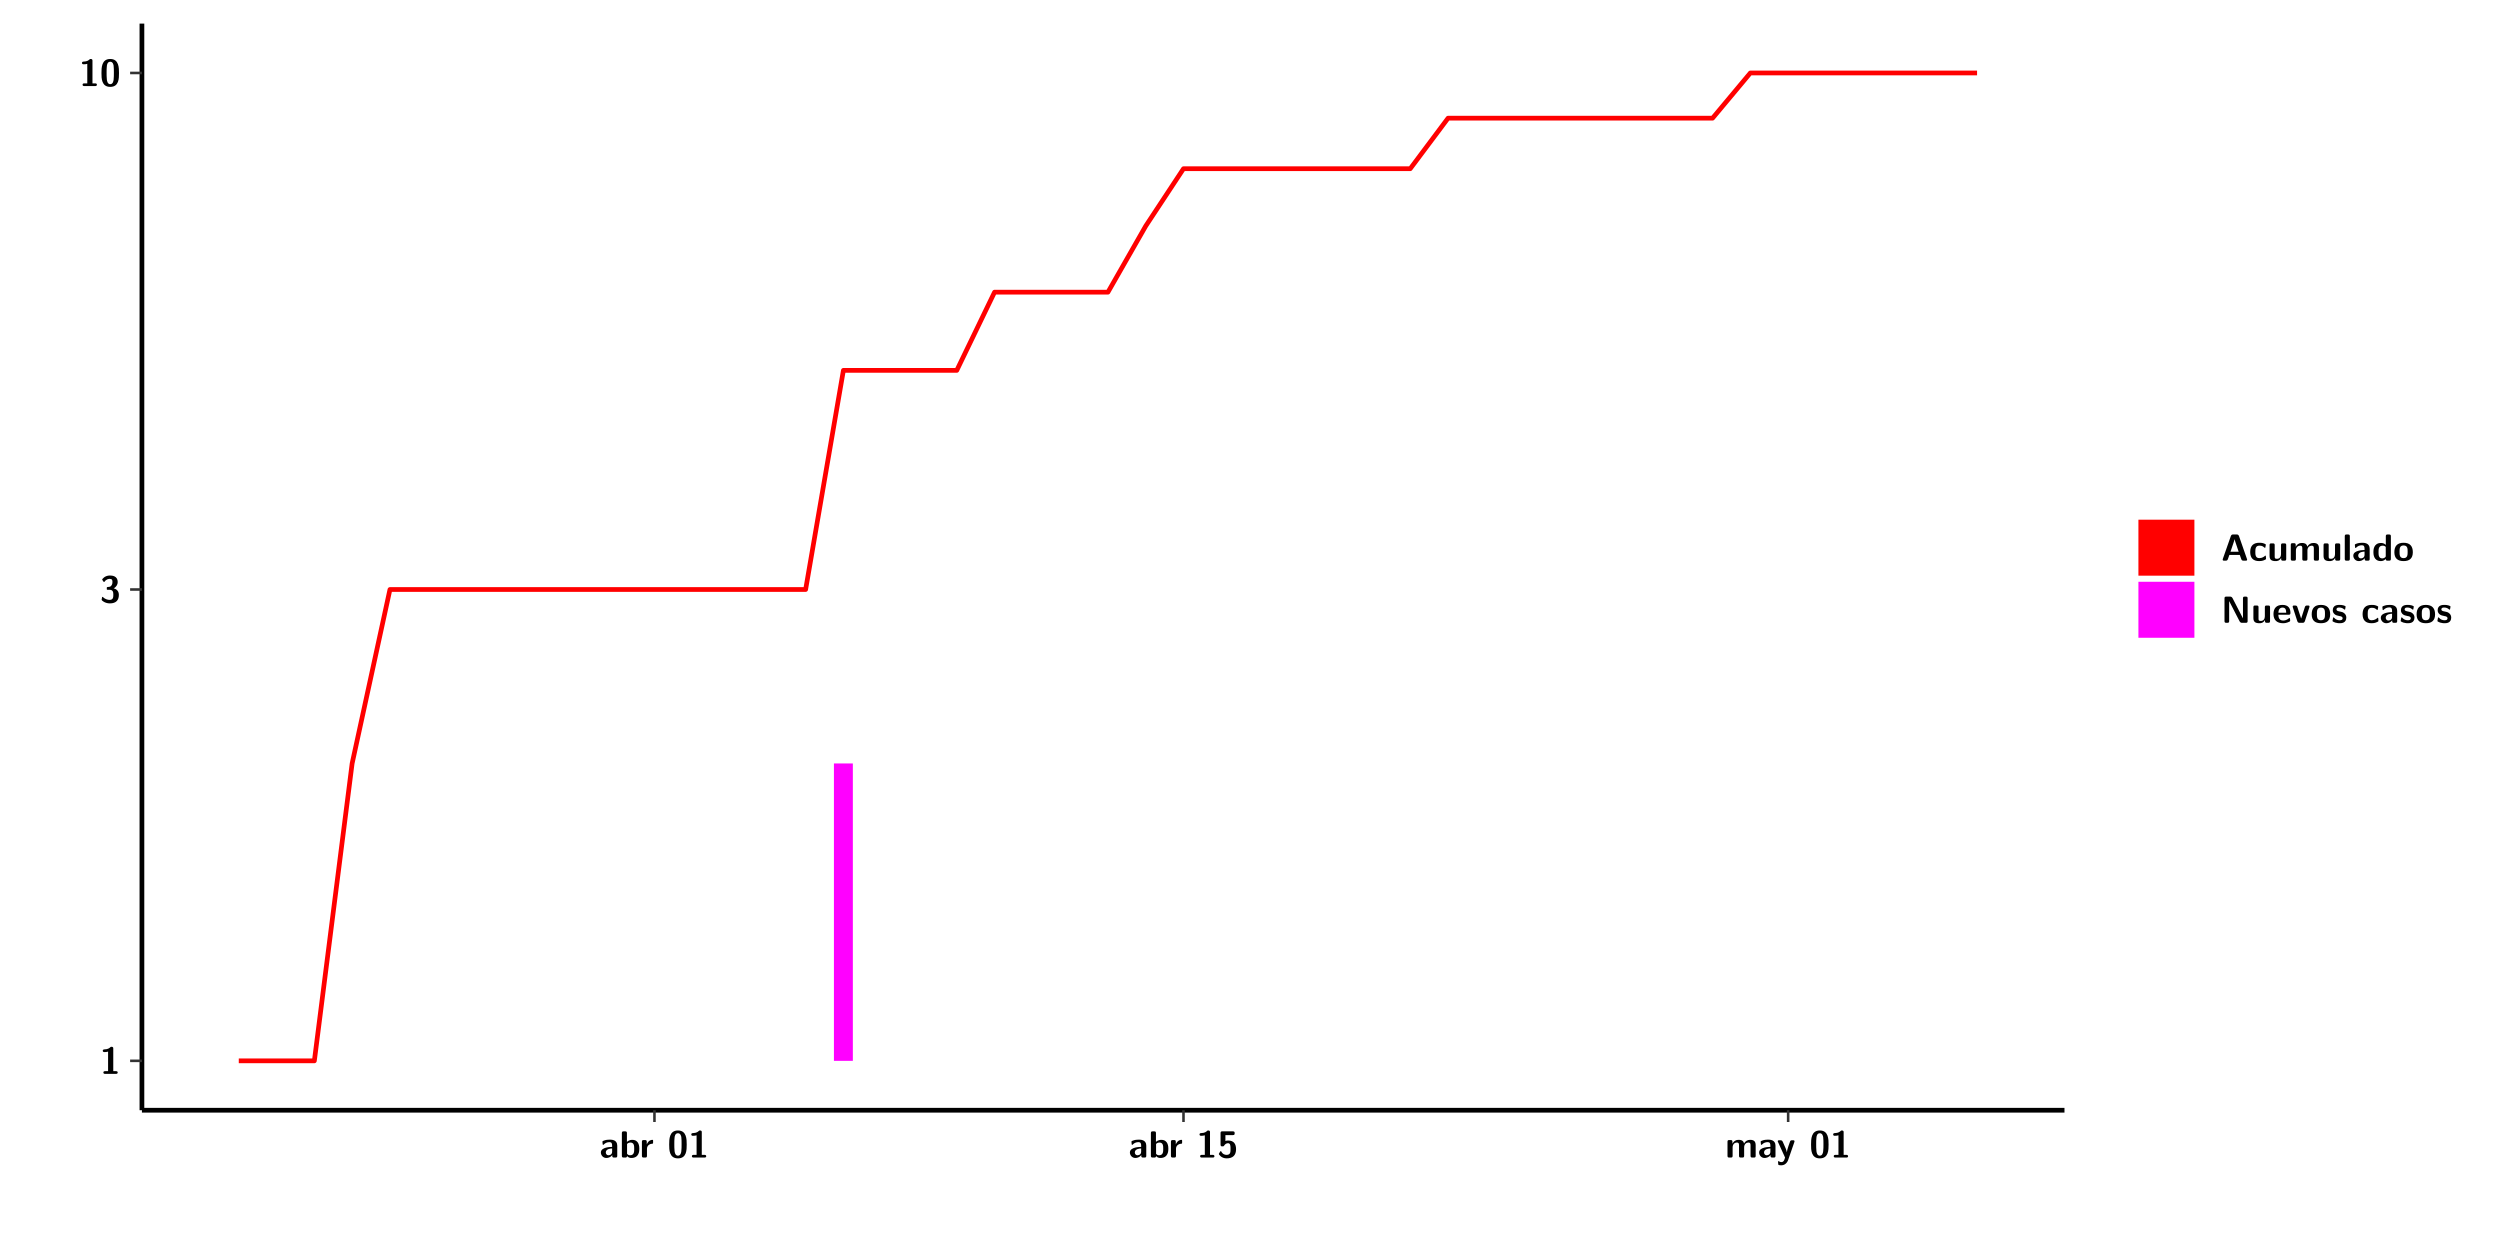
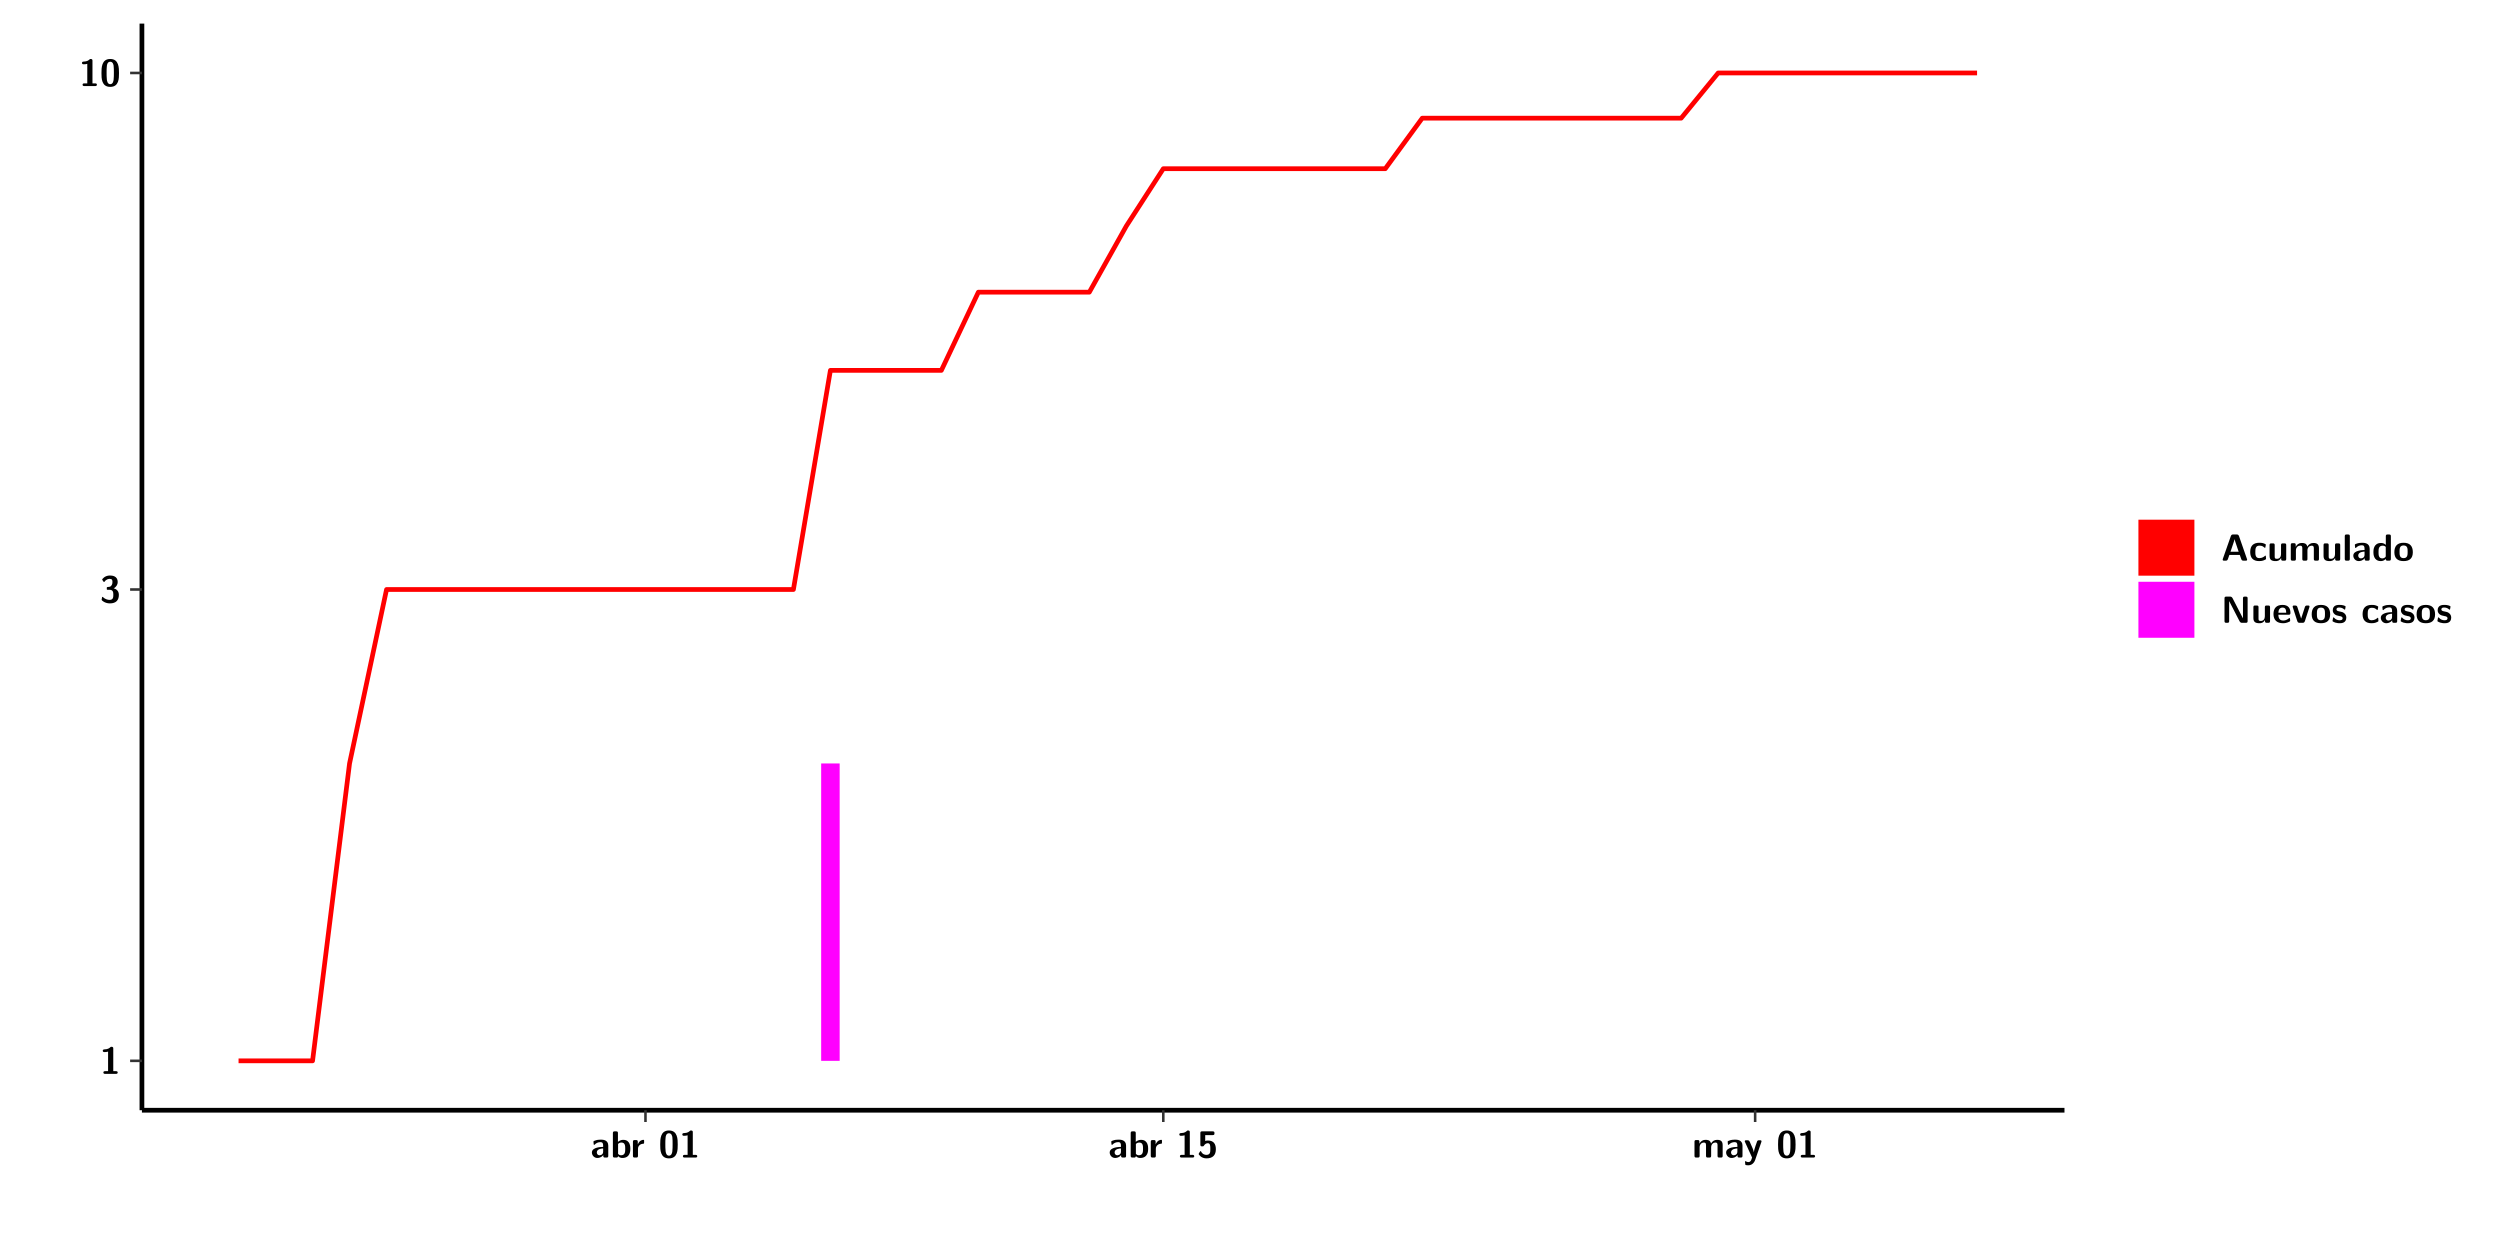
<svg xmlns="http://www.w3.org/2000/svg" xmlns:xlink="http://www.w3.org/1999/xlink" width="579.653pt" height="288pt" viewBox="0 0 579.653 288" version="1.1">
  <defs>
    <g>
      <symbol overflow="visible" id="glyph0-0">
        <path style="stroke:none;" d="" />
      </symbol>
      <symbol overflow="visible" id="glyph0-1">
        <path style="stroke:none;" d="M 3.109 -5.859 C 3.109 -6.016 3.109 -6.281 2.719 -6.281 C 2.547 -6.281 2.516 -6.266 2.406 -6.156 C 2.25 -6.016 1.922 -5.688 1.047 -5.672 C 0.891 -5.672 0.672 -5.609 0.672 -5.359 C 0.672 -5.047 0.969 -5.047 1.094 -5.047 C 1.344 -5.047 1.656 -5.078 1.906 -5.156 L 1.906 -0.625 L 1.234 -0.625 C 1.109 -0.625 0.812 -0.625 0.812 -0.312 C 0.812 0 1.109 0 1.234 0 L 3.719 0 C 3.828 0 4.141 0 4.141 -0.312 C 4.141 -0.625 3.828 -0.625 3.719 -0.625 L 3.109 -0.625 Z M 3.109 -5.859 " />
      </symbol>
      <symbol overflow="visible" id="glyph0-2">
        <path style="stroke:none;" d="M 0.844 -4.859 C 0.906 -4.766 0.953 -4.766 0.969 -4.766 C 1.031 -4.766 1.047 -4.797 1.094 -4.859 C 1.547 -5.5 2.172 -5.5 2.281 -5.5 C 2.844 -5.5 2.922 -5.203 2.922 -4.781 C 2.922 -4.656 2.922 -4.234 2.641 -3.906 C 2.438 -3.656 2.219 -3.641 1.953 -3.625 C 1.859 -3.609 1.688 -3.609 1.672 -3.578 C 1.609 -3.562 1.609 -3.5 1.609 -3.359 L 1.609 -3.203 C 1.609 -2.984 1.609 -2.969 1.844 -2.969 L 2.219 -2.969 C 3.031 -2.969 3.125 -2.469 3.125 -1.797 C 3.125 -1.203 3.062 -0.625 2.266 -0.625 C 1.984 -0.625 1.328 -0.688 0.75 -1.25 C 0.672 -1.328 0.656 -1.328 0.625 -1.328 C 0.531 -1.328 0.516 -1.25 0.516 -1.234 C 0.516 -1.234 0.406 -0.672 0.406 -0.625 C 0.406 -0.516 1.156 0.188 2.312 0.188 C 3.812 0.188 4.406 -0.609 4.406 -1.781 C 4.406 -2.562 3.984 -3.109 3.203 -3.297 C 3.906 -3.688 4.141 -4.266 4.141 -4.766 C 4.141 -6.156 2.891 -6.281 2.328 -6.281 C 1.125 -6.281 0.531 -5.422 0.531 -5.344 C 0.531 -5.297 0.594 -5.219 0.594 -5.219 Z M 0.844 -4.859 " />
      </symbol>
      <symbol overflow="visible" id="glyph0-3">
        <path style="stroke:none;" d="M 4.438 -3 C 4.438 -4.203 4.438 -6.281 2.406 -6.281 C 0.375 -6.281 0.375 -4.219 0.375 -3 C 0.375 -1.812 0.375 0.188 2.406 0.188 C 4.438 0.188 4.438 -1.781 4.438 -3 Z M 2.406 -0.438 C 1.75 -0.438 1.656 -1.25 1.625 -1.484 C 1.562 -1.953 1.562 -2.766 1.562 -3.125 C 1.562 -3.641 1.562 -4.203 1.625 -4.641 C 1.641 -4.875 1.734 -5.641 2.406 -5.641 C 3.047 -5.641 3.156 -4.906 3.188 -4.734 C 3.25 -4.281 3.25 -3.594 3.25 -3.125 C 3.25 -2.625 3.25 -1.953 3.188 -1.469 C 3.156 -1.234 3.062 -0.438 2.406 -0.438 Z M 2.406 -0.438 " />
      </symbol>
      <symbol overflow="visible" id="glyph0-4">
        <path style="stroke:none;" d="M 4.062 -2.766 C 4.062 -4.156 2.734 -4.156 2.297 -4.156 C 1.891 -4.156 1.453 -4.125 0.859 -3.891 C 0.672 -3.797 0.625 -3.781 0.625 -3.688 C 0.625 -3.625 0.688 -3.109 0.688 -3.047 C 0.703 -2.984 0.75 -2.938 0.812 -2.938 C 0.844 -2.938 0.875 -2.969 0.906 -3 C 1.281 -3.391 1.719 -3.578 2.266 -3.578 C 2.734 -3.578 2.875 -3.297 2.875 -2.781 L 2.875 -2.469 C 2.562 -2.469 0.266 -2.453 0.266 -1.172 C 0.266 -0.547 0.766 0.094 1.531 0.094 C 1.828 0.094 2.484 0.016 2.906 -0.594 L 2.906 -0.422 C 2.906 -0.141 2.969 0 3.328 0 L 3.641 0 C 3.984 0 4.062 -0.109 4.062 -0.422 Z M 2.875 -1.344 C 2.875 -0.531 2.047 -0.531 2.016 -0.531 C 1.641 -0.531 1.406 -0.844 1.406 -1.188 C 1.406 -2.047 2.625 -2.109 2.875 -2.109 Z M 2.875 -1.344 " />
      </symbol>
      <symbol overflow="visible" id="glyph0-5">
        <path style="stroke:none;" d="M 1.703 -5.656 C 1.703 -5.938 1.641 -6.078 1.281 -6.078 L 0.953 -6.078 C 0.641 -6.078 0.531 -5.984 0.531 -5.656 L 0.531 -0.422 C 0.531 -0.109 0.625 0 0.953 0 L 1.312 0 C 1.453 0 1.719 0 1.734 -0.344 C 2.125 0.094 2.578 0.094 2.719 0.094 C 4.578 0.094 4.578 -1.594 4.578 -2.031 C 4.578 -2.453 4.578 -4.109 2.938 -4.109 C 2.219 -4.109 1.781 -3.703 1.703 -3.625 Z M 1.734 -3.172 C 1.844 -3.281 2.109 -3.484 2.5 -3.484 C 3.391 -3.484 3.391 -2.672 3.391 -2.016 C 3.391 -1.375 3.391 -0.531 2.406 -0.531 C 2.047 -0.531 1.828 -0.75 1.734 -0.875 Z M 1.734 -3.172 " />
      </symbol>
      <symbol overflow="visible" id="glyph0-6">
        <path style="stroke:none;" d="M 1.703 -2.016 C 1.703 -2.844 2.391 -3.188 2.938 -3.219 C 3.109 -3.234 3.125 -3.234 3.125 -3.469 L 3.125 -3.875 C 3.125 -4.047 3.125 -4.109 2.969 -4.109 C 2.719 -4.109 2.078 -4.031 1.672 -3.078 L 1.656 -3.078 L 1.656 -3.641 C 1.656 -3.922 1.594 -4.062 1.234 -4.062 L 0.953 -4.062 C 0.641 -4.062 0.531 -3.969 0.531 -3.641 L 0.531 -0.422 C 0.531 -0.109 0.625 0 0.953 0 L 1.281 0 C 1.609 0 1.703 -0.109 1.703 -0.422 Z M 1.703 -2.016 " />
      </symbol>
      <symbol overflow="visible" id="glyph0-7">
        <path style="stroke:none;" d="M 1.859 -5.203 L 3.578 -5.203 C 4 -5.203 4 -5.406 4 -5.641 C 4 -5.875 4 -6.078 3.578 -6.078 L 1.141 -6.078 C 0.875 -6.078 0.734 -6.031 0.734 -5.688 L 0.734 -3 C 0.734 -2.609 0.922 -2.594 1.172 -2.594 C 1.391 -2.594 1.469 -2.594 1.594 -2.812 C 1.812 -3.141 2.109 -3.328 2.469 -3.328 C 3.047 -3.328 3.047 -2.656 3.047 -1.969 C 3.047 -1.297 3.047 -0.625 2.125 -0.625 C 1.844 -0.625 1.25 -0.703 0.906 -1.406 C 0.875 -1.453 0.844 -1.5 0.781 -1.5 C 0.719 -1.5 0.703 -1.469 0.656 -1.391 C 0.531 -1.188 0.328 -0.891 0.328 -0.828 C 0.328 -0.75 0.891 0.188 2.141 0.188 C 3.562 0.188 4.328 -0.516 4.328 -1.938 C 4.328 -3.094 3.844 -3.953 2.5 -3.953 C 2.281 -3.953 2.078 -3.922 1.859 -3.844 Z M 1.859 -5.203 " />
      </symbol>
      <symbol overflow="visible" id="glyph0-8">
        <path style="stroke:none;" d="M 7.062 -2.844 C 7.062 -3.75 6.672 -4.109 5.781 -4.109 C 5.156 -4.109 4.688 -3.828 4.359 -3.25 C 4.219 -4.078 3.484 -4.109 3.109 -4.109 C 2.938 -4.109 2.578 -4.109 2.188 -3.828 C 1.906 -3.625 1.734 -3.344 1.672 -3.203 L 1.672 -3.641 C 1.672 -3.922 1.609 -4.062 1.25 -4.062 L 0.953 -4.062 C 0.625 -4.062 0.531 -3.969 0.531 -3.641 L 0.531 -0.422 C 0.531 -0.109 0.625 0 0.953 0 L 1.297 0 C 1.625 0 1.719 -0.109 1.719 -0.422 L 1.719 -2.359 C 1.719 -3.141 2.25 -3.484 2.688 -3.484 C 3.109 -3.484 3.203 -3.297 3.203 -2.828 L 3.203 -0.422 C 3.203 -0.109 3.297 0 3.625 0 L 3.969 0 C 4.297 0 4.391 -0.109 4.391 -0.422 L 4.391 -2.359 C 4.391 -3.141 4.922 -3.484 5.359 -3.484 C 5.781 -3.484 5.875 -3.297 5.875 -2.828 L 5.875 -0.422 C 5.875 -0.109 5.969 0 6.297 0 L 6.641 0 C 6.984 0 7.062 -0.109 7.062 -0.422 Z M 7.062 -2.844 " />
      </symbol>
      <symbol overflow="visible" id="glyph0-9">
        <path style="stroke:none;" d="M 4.109 -3.609 C 4.141 -3.719 4.141 -3.734 4.141 -3.781 C 4.141 -4.016 3.906 -4.016 3.797 -4.016 L 3.609 -4.016 C 3.469 -4.016 3.266 -4.016 3.141 -3.812 C 3.109 -3.766 2.406 -1.828 2.359 -1.25 L 2.344 -1.25 C 2.312 -1.672 1.953 -2.484 1.562 -3.328 C 1.328 -3.891 1.266 -4.016 0.828 -4.016 L 0.594 -4.016 C 0.469 -4.016 0.25 -4.016 0.25 -3.781 C 0.25 -3.75 0.281 -3.688 0.297 -3.641 L 1.953 0 C 1.891 0.188 1.859 0.281 1.828 0.375 C 1.734 0.656 1.578 1.047 1.109 1.047 C 0.812 1.047 0.609 0.922 0.516 0.875 C 0.469 0.844 0.453 0.828 0.422 0.828 C 0.391 0.828 0.312 0.859 0.312 0.969 C 0.312 1.031 0.375 1.641 0.391 1.672 C 0.469 1.781 0.953 1.797 1.094 1.797 C 2.172 1.797 2.609 0.766 2.672 0.547 Z M 4.109 -3.609 " />
      </symbol>
      <symbol overflow="visible" id="glyph0-10">
        <path style="stroke:none;" d="M 4.156 -5.703 C 4.031 -6.078 3.766 -6.078 3.594 -6.078 L 2.828 -6.078 C 2.641 -6.078 2.391 -6.078 2.266 -5.703 L 0.406 -0.406 C 0.375 -0.297 0.375 -0.281 0.375 -0.234 C 0.375 0 0.594 0 0.703 0 L 1.031 0 C 1.188 0 1.453 0 1.578 -0.344 L 1.922 -1.328 L 4.344 -1.328 L 4.641 -0.484 C 4.75 -0.172 4.812 0 5.234 0 L 5.703 0 C 5.828 0 6.047 0 6.047 -0.234 C 6.047 -0.281 6.047 -0.297 6 -0.406 Z M 2.812 -3.938 C 2.938 -4.328 3.062 -4.656 3.125 -4.969 L 3.141 -4.969 C 3.188 -4.766 3.188 -4.75 3.25 -4.547 L 4.078 -2.078 L 2.188 -2.078 Z M 2.812 -3.938 " />
      </symbol>
      <symbol overflow="visible" id="glyph0-11">
        <path style="stroke:none;" d="M 4 -0.438 C 4 -0.531 3.969 -0.938 3.953 -1.047 C 3.953 -1.078 3.938 -1.172 3.844 -1.172 C 3.812 -1.172 3.797 -1.172 3.703 -1.078 C 3.562 -0.953 3.141 -0.594 2.422 -0.594 C 1.516 -0.594 1.516 -1.469 1.516 -2.031 C 1.516 -2.75 1.562 -3.484 2.453 -3.484 C 3.031 -3.484 3.266 -3.344 3.578 -3.078 C 3.688 -2.984 3.703 -2.984 3.734 -2.984 C 3.828 -2.984 3.844 -3.062 3.844 -3.094 C 3.859 -3.172 3.953 -3.656 3.953 -3.703 C 3.953 -3.781 3.891 -3.812 3.75 -3.891 C 3.328 -4.078 3.062 -4.156 2.453 -4.156 C 1.141 -4.156 0.328 -3.547 0.328 -2.016 C 0.328 -0.562 1.078 0.094 2.406 0.094 C 2.641 0.094 3.172 0.094 3.75 -0.203 C 4 -0.344 4 -0.344 4 -0.438 Z M 4 -0.438 " />
      </symbol>
      <symbol overflow="visible" id="glyph0-12">
        <path style="stroke:none;" d="M 4.391 -3.594 C 4.391 -3.875 4.328 -4.016 3.969 -4.016 L 3.609 -4.016 C 3.281 -4.016 3.188 -3.906 3.188 -3.594 L 3.188 -1.516 C 3.188 -0.938 2.891 -0.438 2.266 -0.438 C 1.766 -0.438 1.719 -0.562 1.719 -1.031 L 1.719 -3.594 C 1.719 -3.875 1.656 -4.016 1.297 -4.016 L 0.953 -4.016 C 0.625 -4.016 0.531 -3.922 0.531 -3.594 L 0.531 -1.109 C 0.531 -0.172 1.031 0.094 1.953 0.094 C 2.188 0.094 2.812 0.094 3.219 -0.656 L 3.219 -0.422 C 3.219 -0.141 3.281 0 3.641 0 L 3.969 0 C 4.297 0 4.391 -0.109 4.391 -0.422 Z M 4.391 -3.594 " />
      </symbol>
      <symbol overflow="visible" id="glyph0-13">
        <path style="stroke:none;" d="M 1.703 -5.656 C 1.703 -5.938 1.641 -6.078 1.281 -6.078 L 0.953 -6.078 C 0.641 -6.078 0.531 -5.984 0.531 -5.656 L 0.531 -0.422 C 0.531 -0.109 0.625 0 0.953 0 L 1.281 0 C 1.609 0 1.703 -0.109 1.703 -0.422 Z M 1.703 -5.656 " />
      </symbol>
      <symbol overflow="visible" id="glyph0-14">
        <path style="stroke:none;" d="M 4.375 -5.656 C 4.375 -5.938 4.312 -6.078 3.953 -6.078 L 3.625 -6.078 C 3.297 -6.078 3.203 -5.969 3.203 -5.656 L 3.203 -3.672 C 2.812 -4.047 2.375 -4.109 2.109 -4.109 C 0.328 -4.109 0.328 -2.422 0.328 -2 C 0.328 -1.594 0.328 0.094 2.062 0.094 C 2.422 0.094 2.812 -0.016 3.188 -0.406 C 3.188 -0.094 3.297 0 3.609 0 L 3.953 0 C 4.281 0 4.375 -0.109 4.375 -0.422 Z M 3.188 -1.094 C 3.188 -0.953 3.188 -0.875 2.922 -0.688 C 2.703 -0.547 2.5 -0.531 2.406 -0.531 C 1.516 -0.531 1.516 -1.344 1.516 -2 C 1.516 -2.656 1.516 -3.484 2.5 -3.484 C 2.75 -3.484 2.984 -3.391 3.188 -3.203 Z M 3.188 -1.094 " />
      </symbol>
      <symbol overflow="visible" id="glyph0-15">
        <path style="stroke:none;" d="M 4.547 -1.969 C 4.547 -3.406 3.844 -4.156 2.406 -4.156 C 0.953 -4.156 0.266 -3.391 0.266 -1.969 C 0.266 -0.547 1.031 0.094 2.406 0.094 C 3.781 0.094 4.547 -0.531 4.547 -1.969 Z M 2.406 -0.594 C 1.469 -0.594 1.469 -1.375 1.469 -2.078 C 1.469 -2.75 1.469 -3.531 2.406 -3.531 C 3.344 -3.531 3.344 -2.766 3.344 -2.078 C 3.344 -1.391 3.344 -0.594 2.406 -0.594 Z M 2.406 -0.594 " />
      </symbol>
      <symbol overflow="visible" id="glyph0-16">
        <path style="stroke:none;" d="M 2.656 -5.734 C 2.469 -6.078 2.203 -6.078 2.031 -6.078 L 1.219 -6.078 C 0.906 -6.078 0.797 -5.984 0.797 -5.656 L 0.797 -0.422 C 0.797 -0.109 0.891 0 1.219 0 L 1.453 0 C 1.781 0 1.875 -0.109 1.875 -0.422 L 1.875 -5.016 L 1.891 -5.016 L 4.297 -0.344 C 4.484 0 4.75 0 4.922 0 L 5.734 0 C 6.062 0 6.156 -0.109 6.156 -0.422 L 6.156 -5.656 C 6.156 -5.938 6.094 -6.078 5.734 -6.078 L 5.5 -6.078 C 5.156 -6.078 5.078 -5.969 5.078 -5.656 L 5.078 -1.062 L 5.062 -1.062 Z M 2.656 -5.734 " />
      </symbol>
      <symbol overflow="visible" id="glyph0-17">
        <path style="stroke:none;" d="M 3.781 -1.875 C 3.984 -1.875 4.203 -1.891 4.203 -2.281 C 4.203 -3.406 3.672 -4.156 2.359 -4.156 C 0.969 -4.156 0.266 -3.375 0.266 -2.047 C 0.266 -0.609 1.109 0.094 2.484 0.094 C 2.812 0.094 3.312 0.047 3.891 -0.234 C 4.078 -0.328 4.141 -0.359 4.141 -0.469 C 4.141 -0.531 4.125 -0.781 4.109 -0.844 C 4.078 -1.125 4.062 -1.125 3.984 -1.125 C 3.953 -1.125 3.938 -1.125 3.844 -1.047 C 3.328 -0.594 2.797 -0.531 2.516 -0.531 C 1.531 -0.531 1.422 -1.312 1.391 -1.875 Z M 1.406 -2.344 C 1.422 -2.875 1.609 -3.531 2.359 -3.531 C 3.062 -3.531 3.203 -3.031 3.219 -2.344 Z M 1.406 -2.344 " />
      </symbol>
      <symbol overflow="visible" id="glyph0-18">
        <path style="stroke:none;" d="M 4.109 -3.609 C 4.141 -3.719 4.141 -3.75 4.141 -3.766 C 4.141 -4.016 3.922 -4.016 3.797 -4.016 L 3.609 -4.016 C 3.25 -4.016 3.141 -3.891 3.062 -3.641 L 2.203 -0.984 L 1.328 -3.641 C 1.266 -3.828 1.203 -4.016 0.781 -4.016 L 0.578 -4.016 C 0.453 -4.016 0.234 -4.016 0.234 -3.766 C 0.234 -3.75 0.234 -3.719 0.266 -3.609 L 1.312 -0.375 C 1.438 0 1.703 0 1.859 0 L 2.5 0 C 2.672 0 2.938 0 3.062 -0.375 Z M 4.109 -3.609 " />
      </symbol>
      <symbol overflow="visible" id="glyph0-19">
        <path style="stroke:none;" d="M 3.469 -1.234 C 3.469 -1.734 3.203 -2.031 3.047 -2.172 C 2.703 -2.484 2.391 -2.547 2.031 -2.609 C 1.547 -2.703 1.188 -2.766 1.188 -3.109 C 1.188 -3.469 1.484 -3.547 1.828 -3.547 C 2.406 -3.547 2.719 -3.328 2.953 -3.125 C 3.047 -3.047 3.062 -3.047 3.094 -3.047 C 3.188 -3.047 3.203 -3.125 3.203 -3.156 C 3.219 -3.219 3.312 -3.719 3.312 -3.766 C 3.312 -3.906 2.844 -4.031 2.75 -4.062 C 2.406 -4.156 2.125 -4.156 1.891 -4.156 C 1.5 -4.156 0.328 -4.156 0.328 -2.906 C 0.328 -2.484 0.516 -2.219 0.75 -2 C 1.062 -1.734 1.406 -1.672 1.906 -1.562 C 2.156 -1.531 2.609 -1.453 2.609 -1.062 C 2.609 -0.656 2.266 -0.594 1.922 -0.594 C 1.531 -0.594 1.047 -0.703 0.625 -1.188 C 0.594 -1.234 0.562 -1.266 0.516 -1.266 C 0.422 -1.266 0.406 -1.188 0.391 -1.125 C 0.375 -1.016 0.266 -0.516 0.266 -0.422 C 0.266 -0.266 0.922 -0.062 0.922 -0.047 C 1.406 0.094 1.766 0.094 1.922 0.094 C 2.359 0.094 3.469 0.062 3.469 -1.234 Z M 3.469 -1.234 " />
      </symbol>
    </g>
    <clipPath id="clip1">
      <path d="M 0 0 L 576.008 0 L 576.008 288 L 0 288 Z M 0 0 " />
    </clipPath>
    <clipPath id="clip2">
      <path d="M 32.906 5.477 L 478.672 5.477 L 478.672 257.414 L 32.906 257.414 Z M 32.906 5.477 " />
    </clipPath>
  </defs>
  <g id="surface1">
    <g clip-path="url(#clip1)" clip-rule="nonzero">
      <path style="fill-rule:nonzero;fill:rgb(100%,100%,100%);fill-opacity:1;stroke-width:0.598;stroke-linecap:round;stroke-linejoin:round;stroke:rgb(100%,100%,100%);stroke-opacity:1;stroke-miterlimit:10;" d="M 0 0 L 0 288.004 L 576.008 288.004 L 576.008 0 Z M 0 0 " transform="matrix(1,0,0,-1,0,288)" />
    </g>
    <g clip-path="url(#clip2)" clip-rule="nonzero">
      <path style=" stroke:none;fill-rule:nonzero;fill:rgb(100%,100%,100%);fill-opacity:1;" d="M 32.906 257.414 L 32.906 5.477 L 478.672 5.477 L 478.672 257.414 Z M 32.906 257.414 " />
    </g>
-     <path style=" stroke:none;fill-rule:nonzero;fill:rgb(100%,0%,100%);fill-opacity:1;" d="M 193.355 245.969 L 193.355 177.016 L 197.742 177.016 L 197.742 245.969 Z M 193.355 245.969 " />
-     <path style="fill:none;stroke-width:1.096;stroke-linecap:butt;stroke-linejoin:round;stroke:rgb(100%,0%,0%);stroke-opacity:1;stroke-miterlimit:10;" d="M 55.363 42.031 L 72.887 42.031 L 81.645 110.984 L 90.414 151.316 L 186.793 151.316 L 195.551 202.125 L 221.84 202.125 L 230.598 220.258 L 256.891 220.258 L 265.648 235.59 L 274.406 248.879 L 326.977 248.879 L 335.746 260.598 L 397.074 260.598 L 405.832 271.078 L 458.406 271.078 " transform="matrix(1,0,0,-1,0,288)" />
+     <path style=" stroke:none;fill-rule:nonzero;fill:rgb(100%,0%,100%);fill-opacity:1;" d="M 190.398 245.969 L 190.398 177.016 L 194.684 177.016 L 194.684 245.969 Z M 190.398 245.969 " />
+     <path style="fill:none;stroke-width:1.096;stroke-linecap:butt;stroke-linejoin:round;stroke:rgb(100%,0%,0%);stroke-opacity:1;stroke-miterlimit:10;" d="M 55.312 42.031 L 72.469 42.031 L 81.047 110.984 L 89.625 151.316 L 183.961 151.316 L 192.539 202.125 L 218.266 202.125 L 226.844 220.258 L 252.574 220.258 L 261.152 235.59 L 269.723 248.879 L 321.191 248.879 L 329.758 260.598 L 389.793 260.598 L 398.371 271.078 L 458.406 271.078 " transform="matrix(1,0,0,-1,0,288)" />
    <path style="fill:none;stroke-width:1.096;stroke-linecap:butt;stroke-linejoin:round;stroke:rgb(0%,0%,0%);stroke-opacity:1;stroke-miterlimit:10;" d="M 32.906 30.586 L 32.906 282.523 " transform="matrix(1,0,0,-1,0,288)" />
    <g style="fill:rgb(0%,0%,0%);fill-opacity:1;">
      <use xlink:href="#glyph0-1" x="23.153" y="248.986" />
    </g>
    <g style="fill:rgb(0%,0%,0%);fill-opacity:1;">
      <use xlink:href="#glyph0-2" x="23.153" y="139.716" />
    </g>
    <g style="fill:rgb(0%,0%,0%);fill-opacity:1;">
      <use xlink:href="#glyph0-1" x="18.331" y="19.955" />
      <use xlink:href="#glyph0-3" x="23.153" y="19.955" />
    </g>
    <path style="fill:none;stroke-width:0.598;stroke-linecap:butt;stroke-linejoin:round;stroke:rgb(20%,20%,20%);stroke-opacity:1;stroke-miterlimit:10;" d="M 30.168 42.031 L 32.906 42.031 " transform="matrix(1,0,0,-1,0,288)" />
    <path style="fill:none;stroke-width:0.598;stroke-linecap:butt;stroke-linejoin:round;stroke:rgb(20%,20%,20%);stroke-opacity:1;stroke-miterlimit:10;" d="M 30.168 151.316 L 32.906 151.316 " transform="matrix(1,0,0,-1,0,288)" />
    <path style="fill:none;stroke-width:0.598;stroke-linecap:butt;stroke-linejoin:round;stroke:rgb(20%,20%,20%);stroke-opacity:1;stroke-miterlimit:10;" d="M 30.168 271.078 L 32.906 271.078 " transform="matrix(1,0,0,-1,0,288)" />
    <path style="fill:none;stroke-width:1.096;stroke-linecap:butt;stroke-linejoin:round;stroke:rgb(0%,0%,0%);stroke-opacity:1;stroke-miterlimit:10;" d="M 32.906 30.586 L 478.672 30.586 " transform="matrix(1,0,0,-1,0,288)" />
-     <path style="fill:none;stroke-width:0.598;stroke-linecap:butt;stroke-linejoin:round;stroke:rgb(20%,20%,20%);stroke-opacity:1;stroke-miterlimit:10;" d="M 151.742 27.848 L 151.742 30.586 " transform="matrix(1,0,0,-1,0,288)" />
-     <path style="fill:none;stroke-width:0.598;stroke-linecap:butt;stroke-linejoin:round;stroke:rgb(20%,20%,20%);stroke-opacity:1;stroke-miterlimit:10;" d="M 274.406 27.848 L 274.406 30.586 " transform="matrix(1,0,0,-1,0,288)" />
-     <path style="fill:none;stroke-width:0.598;stroke-linecap:butt;stroke-linejoin:round;stroke:rgb(20%,20%,20%);stroke-opacity:1;stroke-miterlimit:10;" d="M 414.602 27.848 L 414.602 30.586 " transform="matrix(1,0,0,-1,0,288)" />
+     <path style="fill:none;stroke-width:0.598;stroke-linecap:butt;stroke-linejoin:round;stroke:rgb(20%,20%,20%);stroke-opacity:1;stroke-miterlimit:10;" d="M 149.66 27.848 L 149.66 30.586 " transform="matrix(1,0,0,-1,0,288)" />
+     <path style="fill:none;stroke-width:0.598;stroke-linecap:butt;stroke-linejoin:round;stroke:rgb(20%,20%,20%);stroke-opacity:1;stroke-miterlimit:10;" d="M 269.723 27.848 L 269.723 30.586 " transform="matrix(1,0,0,-1,0,288)" />
+     <path style="fill:none;stroke-width:0.598;stroke-linecap:butt;stroke-linejoin:round;stroke:rgb(20%,20%,20%);stroke-opacity:1;stroke-miterlimit:10;" d="M 406.949 27.848 L 406.949 30.586 " transform="matrix(1,0,0,-1,0,288)" />
    <g style="fill:rgb(0%,0%,0%);fill-opacity:1;">
-       <use xlink:href="#glyph0-4" x="139.053" y="268.394" />
-       <use xlink:href="#glyph0-5" x="143.656" y="268.394" />
+       <use xlink:href="#glyph0-4" x="136.971" y="268.394" />
+       <use xlink:href="#glyph0-5" x="141.574" y="268.394" />
    </g>
    <g style="fill:rgb(0%,0%,0%);fill-opacity:1;">
-       <use xlink:href="#glyph0-6" x="148.303" y="268.394" />
+       <use xlink:href="#glyph0-6" x="146.221" y="268.394" />
    </g>
    <g style="fill:rgb(0%,0%,0%);fill-opacity:1;">
-       <use xlink:href="#glyph0-3" x="154.784" y="268.394" />
-       <use xlink:href="#glyph0-1" x="159.606" y="268.394" />
+       <use xlink:href="#glyph0-3" x="152.702" y="268.394" />
+       <use xlink:href="#glyph0-1" x="157.524" y="268.394" />
    </g>
    <g style="fill:rgb(0%,0%,0%);fill-opacity:1;">
-       <use xlink:href="#glyph0-4" x="261.713" y="268.394" />
-       <use xlink:href="#glyph0-5" x="266.316" y="268.394" />
+       <use xlink:href="#glyph0-4" x="257.03" y="268.394" />
+       <use xlink:href="#glyph0-5" x="261.633" y="268.394" />
    </g>
    <g style="fill:rgb(0%,0%,0%);fill-opacity:1;">
-       <use xlink:href="#glyph0-6" x="270.963" y="268.394" />
+       <use xlink:href="#glyph0-6" x="266.289" y="268.394" />
    </g>
    <g style="fill:rgb(0%,0%,0%);fill-opacity:1;">
-       <use xlink:href="#glyph0-1" x="277.444" y="268.394" />
-       <use xlink:href="#glyph0-7" x="282.266" y="268.394" />
+       <use xlink:href="#glyph0-1" x="272.761" y="268.394" />
+       <use xlink:href="#glyph0-7" x="277.583" y="268.394" />
    </g>
    <g style="fill:rgb(0%,0%,0%);fill-opacity:1;">
-       <use xlink:href="#glyph0-8" x="400.008" y="268.394" />
-       <use xlink:href="#glyph0-4" x="407.606" y="268.394" />
+       <use xlink:href="#glyph0-8" x="392.356" y="268.394" />
+       <use xlink:href="#glyph0-4" x="399.954" y="268.394" />
    </g>
    <g style="fill:rgb(0%,0%,0%);fill-opacity:1;">
-       <use xlink:href="#glyph0-9" x="411.937" y="268.394" />
+       <use xlink:href="#glyph0-9" x="404.285" y="268.394" />
    </g>
    <g style="fill:rgb(0%,0%,0%);fill-opacity:1;">
-       <use xlink:href="#glyph0-3" x="419.538" y="268.394" />
-       <use xlink:href="#glyph0-1" x="424.36" y="268.394" />
+       <use xlink:href="#glyph0-3" x="411.886" y="268.394" />
+       <use xlink:href="#glyph0-1" x="416.708" y="268.394" />
    </g>
    <path style=" stroke:none;fill-rule:nonzero;fill:rgb(100%,100%,100%);fill-opacity:1;" d="M 489.629 154.062 L 489.629 108.828 L 570.527 108.828 L 570.527 154.062 Z M 489.629 154.062 " />
    <path style=" stroke:none;fill-rule:nonzero;fill:rgb(100%,0%,0%);fill-opacity:1;" d="M 495.816 133.477 L 495.816 120.496 L 508.797 120.496 L 508.797 133.477 Z M 495.816 133.477 " />
    <path style=" stroke:none;fill-rule:nonzero;fill:rgb(100%,0%,100%);fill-opacity:1;" d="M 495.816 147.875 L 495.816 134.891 L 508.797 134.891 L 508.797 147.875 Z M 495.816 147.875 " />
    <g style="fill:rgb(0%,0%,0%);fill-opacity:1;">
      <use xlink:href="#glyph0-10" x="514.979" y="130.002" />
      <use xlink:href="#glyph0-11" x="521.408" y="130.002" />
      <use xlink:href="#glyph0-12" x="525.694" y="130.002" />
      <use xlink:href="#glyph0-8" x="530.613" y="130.002" />
      <use xlink:href="#glyph0-12" x="538.212" y="130.002" />
      <use xlink:href="#glyph0-13" x="543.131" y="130.002" />
      <use xlink:href="#glyph0-4" x="545.372" y="130.002" />
      <use xlink:href="#glyph0-14" x="549.975" y="130.002" />
      <use xlink:href="#glyph0-15" x="554.894" y="130.002" />
    </g>
    <g style="fill:rgb(0%,0%,0%);fill-opacity:1;">
      <use xlink:href="#glyph0-16" x="514.979" y="144.408" />
      <use xlink:href="#glyph0-12" x="521.944" y="144.408" />
      <use xlink:href="#glyph0-17" x="526.864" y="144.408" />
      <use xlink:href="#glyph0-18" x="531.345" y="144.408" />
      <use xlink:href="#glyph0-15" x="535.728" y="144.408" />
      <use xlink:href="#glyph0-19" x="540.55" y="144.408" />
    </g>
    <g style="fill:rgb(0%,0%,0%);fill-opacity:1;">
      <use xlink:href="#glyph0-11" x="547.465" y="144.408" />
      <use xlink:href="#glyph0-4" x="551.751" y="144.408" />
      <use xlink:href="#glyph0-19" x="556.354" y="144.408" />
      <use xlink:href="#glyph0-15" x="560.051" y="144.408" />
      <use xlink:href="#glyph0-19" x="564.872" y="144.408" />
    </g>
  </g>
</svg>
